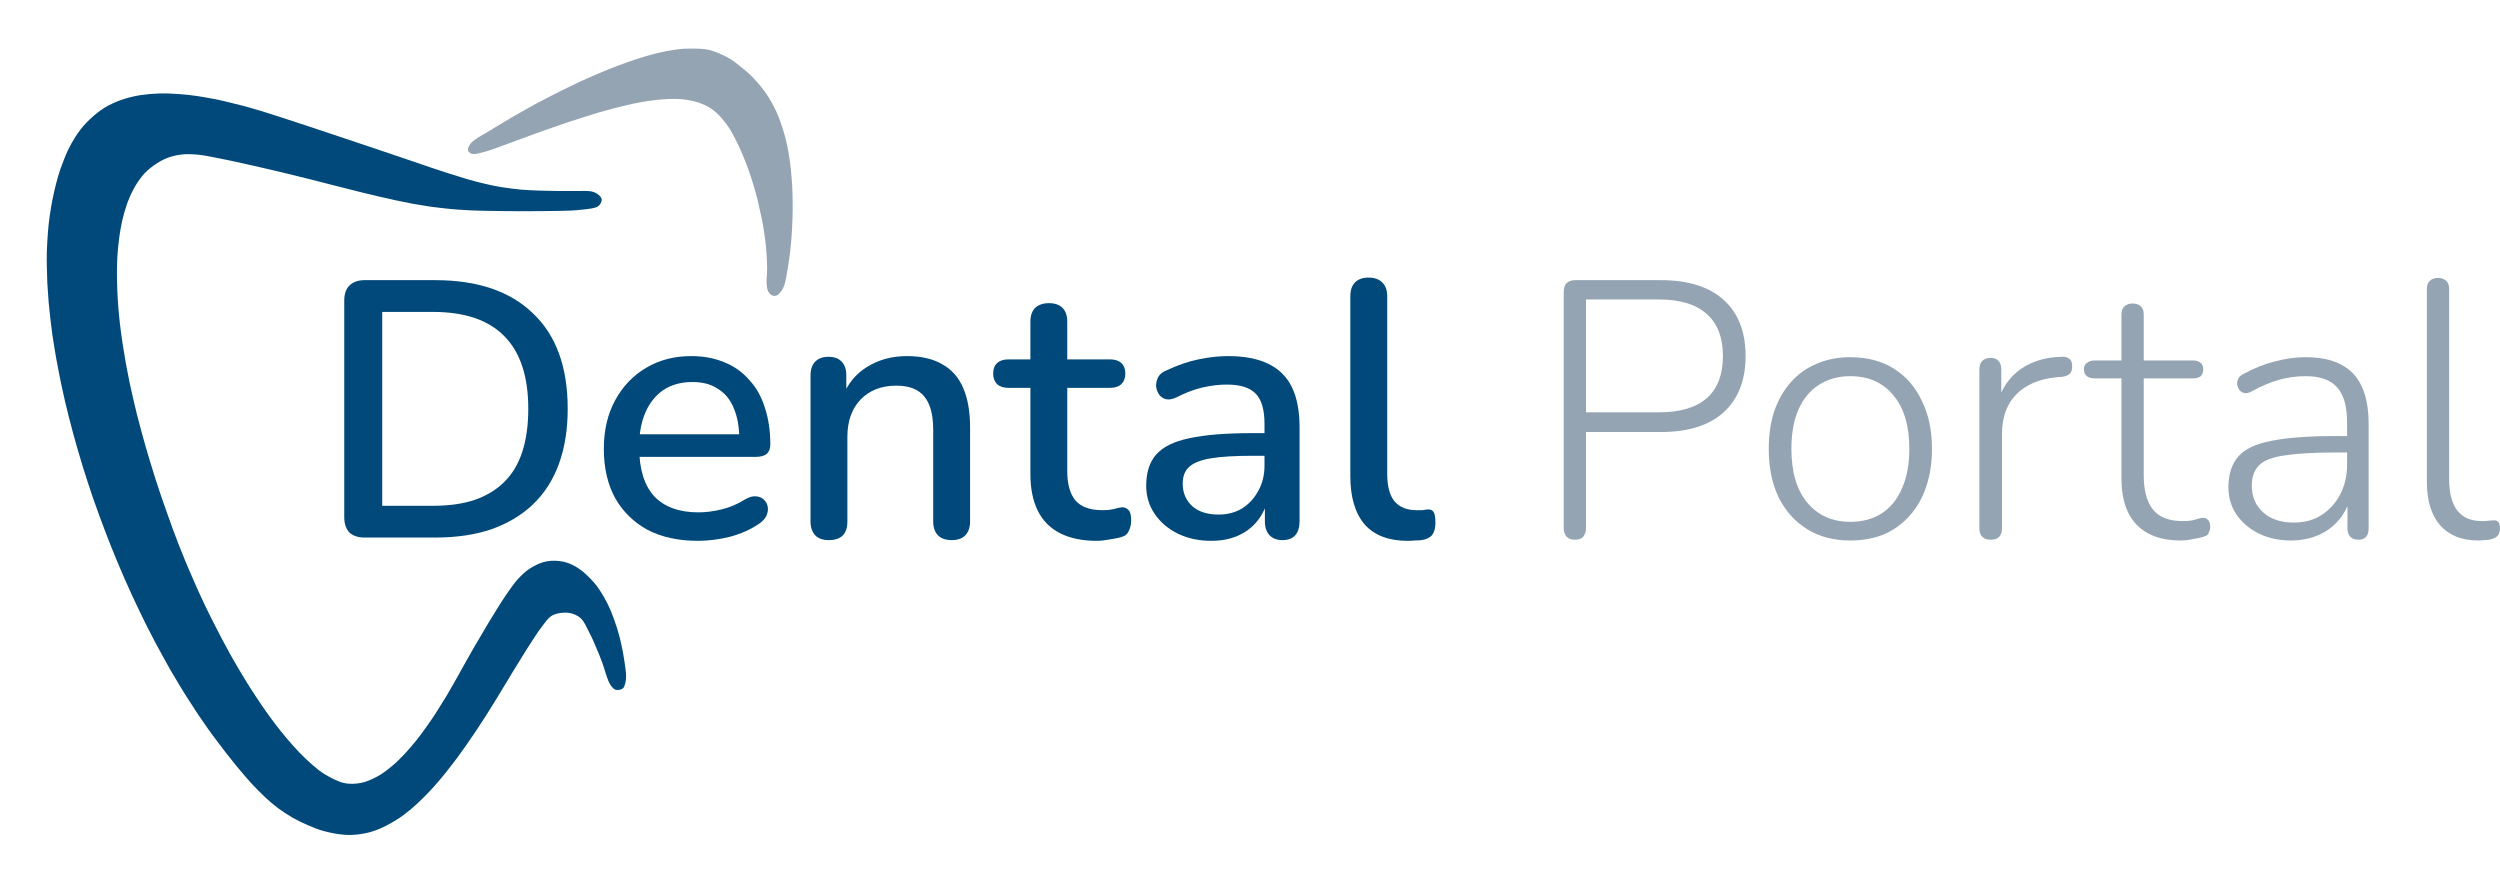
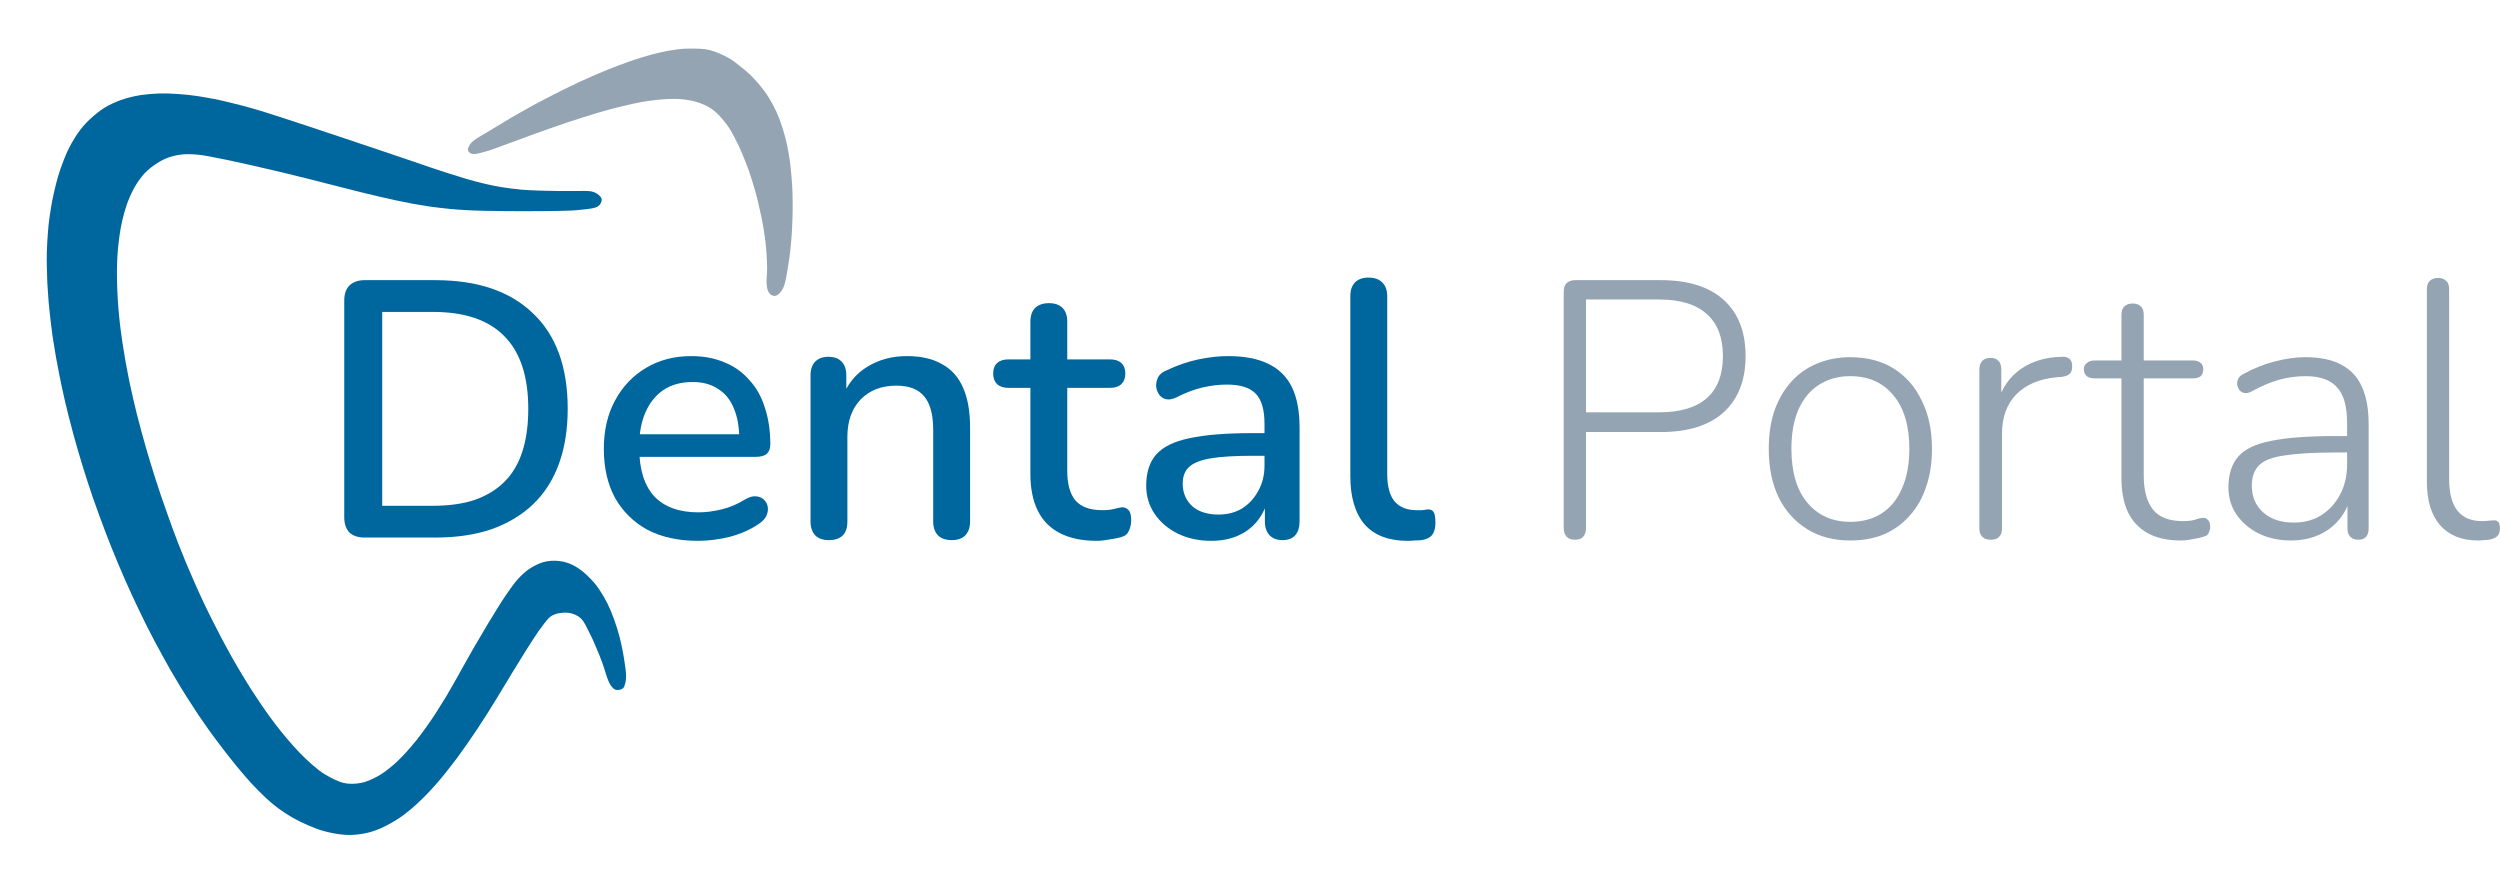
<svg xmlns="http://www.w3.org/2000/svg" width="90.666" height="32" viewBox="0 0 90.666 32" fill="none">
  <g transform="translate(22.8783 6.0974) rotate(2.27) translate(-5.9306 -4.4255)">
    <path id="Vector" d="M9.744 0.576C9.901 0.687 10.045 0.799 10.197 0.941C10.349 1.085 10.526 1.276 10.658 1.439C10.788 1.603 10.886 1.753 10.982 1.916C11.08 2.082 11.162 2.24 11.244 2.431C11.325 2.622 11.412 2.862 11.474 3.061C11.536 3.26 11.579 3.429 11.618 3.617C11.66 3.802 11.691 3.976 11.722 4.181C11.753 4.385 11.781 4.638 11.804 4.845C11.823 5.05 11.832 5.227 11.843 5.418C11.851 5.608 11.86 5.783 11.86 5.99C11.863 6.197 11.86 6.45 11.854 6.658C11.846 6.865 11.838 7.042 11.823 7.23C11.806 7.42 11.792 7.598 11.764 7.802C11.739 8.006 11.705 8.298 11.657 8.459C11.607 8.622 11.536 8.707 11.474 8.772C11.41 8.837 11.345 8.859 11.283 8.848C11.221 8.84 11.145 8.794 11.1 8.72C11.055 8.649 11.03 8.557 11.016 8.412C10.999 8.268 11.024 8.058 11.013 7.854C11.004 7.649 10.979 7.393 10.954 7.186C10.931 6.982 10.9 6.807 10.864 6.619C10.83 6.431 10.793 6.26 10.745 6.058C10.695 5.856 10.63 5.611 10.574 5.412C10.515 5.213 10.461 5.044 10.399 4.865C10.335 4.682 10.276 4.516 10.2 4.325C10.121 4.132 10.02 3.897 9.929 3.709C9.842 3.521 9.761 3.363 9.662 3.197C9.566 3.031 9.479 2.873 9.347 2.712C9.215 2.551 9.04 2.355 8.874 2.232C8.708 2.107 8.534 2.033 8.351 1.971C8.168 1.911 7.968 1.881 7.771 1.862C7.577 1.845 7.394 1.851 7.18 1.867C6.969 1.884 6.707 1.922 6.496 1.96C6.288 1.998 6.111 2.042 5.919 2.088C5.731 2.137 5.556 2.186 5.351 2.246C5.148 2.306 4.898 2.388 4.695 2.453C4.492 2.521 4.324 2.581 4.138 2.649C3.952 2.715 3.783 2.777 3.583 2.854C3.386 2.93 3.142 3.025 2.945 3.102C2.745 3.181 2.579 3.249 2.396 3.322C2.216 3.396 2.05 3.467 1.853 3.548C1.656 3.627 1.414 3.731 1.217 3.81C1.02 3.889 0.834 3.971 0.668 4.025C0.502 4.08 0.327 4.137 0.218 4.142C0.111 4.145 0.052 4.091 0.021 4.05C-0.01 4.006 -0.005 3.949 0.026 3.881C0.057 3.815 0.08 3.75 0.201 3.649C0.322 3.548 0.581 3.39 0.755 3.276C0.93 3.159 1.082 3.061 1.245 2.952C1.408 2.845 1.557 2.747 1.737 2.636C1.917 2.524 2.14 2.388 2.32 2.276C2.503 2.167 2.658 2.077 2.829 1.982C2.998 1.884 3.156 1.796 3.341 1.696C3.527 1.595 3.758 1.472 3.946 1.374C4.138 1.279 4.298 1.197 4.475 1.112C4.65 1.028 4.813 0.952 5.007 0.864C5.202 0.78 5.444 0.676 5.641 0.597C5.838 0.518 6.006 0.453 6.192 0.39C6.378 0.325 6.55 0.265 6.755 0.21C6.96 0.153 7.217 0.093 7.428 0.058C7.636 0.022 7.819 0.009 8.016 0.003C8.213 0.001 8.398 -0.01 8.604 0.031C8.812 0.074 9.06 0.17 9.248 0.26C9.44 0.349 9.586 0.461 9.744 0.576Z" fill="#94A4B3" />
  </g>
  <g transform="translate(1.6952 3.3878)">
-     <path id="Vector" d="M8.321 0.81C8.521 0.874 8.722 0.941 8.923 1.006C9.124 1.073 9.307 1.132 9.526 1.205C9.742 1.278 10.01 1.365 10.226 1.438C10.445 1.51 10.627 1.572 10.828 1.639C11.029 1.707 11.212 1.768 11.428 1.841C11.647 1.914 11.912 2.004 12.131 2.077C12.347 2.15 12.529 2.211 12.73 2.279C12.928 2.346 13.129 2.416 13.33 2.483C13.53 2.551 13.728 2.621 13.929 2.688C14.13 2.755 14.313 2.817 14.532 2.887C14.748 2.957 15.019 3.041 15.238 3.106C15.457 3.167 15.646 3.221 15.852 3.268C16.059 3.316 16.248 3.361 16.476 3.397C16.702 3.434 16.985 3.467 17.213 3.49C17.444 3.51 17.639 3.515 17.852 3.524C18.065 3.532 18.278 3.535 18.491 3.538C18.704 3.538 18.92 3.538 19.13 3.54C19.34 3.543 19.599 3.524 19.757 3.554C19.912 3.588 20.013 3.669 20.07 3.734C20.131 3.796 20.14 3.863 20.113 3.93C20.086 3.997 20.052 4.084 19.903 4.138C19.754 4.188 19.434 4.213 19.215 4.236C18.993 4.255 18.789 4.253 18.576 4.261C18.363 4.267 18.15 4.267 17.937 4.269C17.724 4.272 17.511 4.272 17.298 4.272C17.085 4.272 16.887 4.272 16.656 4.269C16.428 4.267 16.142 4.264 15.91 4.258C15.682 4.253 15.484 4.247 15.271 4.236C15.061 4.224 14.864 4.213 14.635 4.191C14.407 4.168 14.124 4.135 13.896 4.104C13.668 4.07 13.476 4.037 13.266 4C13.059 3.961 12.849 3.919 12.642 3.874C12.435 3.829 12.228 3.781 12.021 3.734C11.814 3.686 11.626 3.639 11.403 3.585C11.178 3.529 10.904 3.459 10.682 3.403C10.46 3.347 10.271 3.299 10.067 3.246C9.86 3.193 9.672 3.145 9.45 3.089C9.227 3.033 8.954 2.966 8.731 2.912C8.506 2.856 8.318 2.811 8.111 2.764C7.904 2.716 7.697 2.668 7.49 2.621C7.283 2.573 7.076 2.528 6.869 2.483C6.662 2.438 6.47 2.396 6.245 2.354C6.02 2.312 5.74 2.248 5.512 2.225C5.287 2.203 5.086 2.192 4.879 2.217C4.672 2.245 4.471 2.29 4.27 2.382C4.066 2.475 3.832 2.635 3.668 2.781C3.503 2.924 3.394 3.081 3.281 3.246C3.171 3.411 3.083 3.591 3.004 3.773C2.925 3.955 2.861 4.143 2.809 4.334C2.755 4.522 2.715 4.701 2.678 4.909C2.639 5.119 2.608 5.38 2.587 5.593C2.566 5.803 2.557 5.982 2.551 6.179C2.545 6.375 2.542 6.554 2.548 6.767C2.551 6.981 2.563 7.241 2.575 7.454C2.587 7.667 2.602 7.847 2.621 8.043C2.639 8.237 2.663 8.433 2.688 8.629C2.712 8.823 2.742 9.019 2.773 9.212C2.803 9.406 2.834 9.585 2.87 9.793C2.91 10.003 2.958 10.261 3.001 10.471C3.047 10.679 3.083 10.855 3.129 11.049C3.171 11.239 3.214 11.416 3.266 11.623C3.321 11.828 3.388 12.083 3.442 12.291C3.497 12.495 3.546 12.672 3.601 12.86C3.655 13.051 3.713 13.241 3.771 13.429C3.829 13.617 3.887 13.808 3.947 13.995C4.008 14.183 4.063 14.354 4.133 14.559C4.2 14.761 4.288 15.01 4.361 15.212C4.431 15.414 4.492 15.585 4.562 15.773C4.629 15.958 4.693 16.129 4.772 16.328C4.851 16.527 4.949 16.774 5.031 16.973C5.113 17.172 5.186 17.337 5.265 17.52C5.344 17.702 5.423 17.884 5.506 18.067C5.591 18.246 5.673 18.428 5.758 18.608C5.846 18.787 5.926 18.95 6.023 19.143C6.12 19.337 6.242 19.572 6.343 19.765C6.443 19.956 6.531 20.116 6.629 20.293C6.726 20.466 6.814 20.626 6.927 20.814C7.036 20.999 7.173 21.229 7.289 21.414C7.405 21.596 7.502 21.753 7.615 21.919C7.724 22.087 7.84 22.252 7.955 22.418C8.071 22.583 8.193 22.746 8.314 22.906C8.436 23.066 8.552 23.211 8.695 23.38C8.835 23.548 9.017 23.75 9.17 23.91C9.322 24.067 9.459 24.198 9.614 24.333C9.769 24.465 9.912 24.594 10.107 24.706C10.299 24.818 10.554 24.958 10.77 25.006C10.983 25.056 11.196 25.042 11.397 25.006C11.601 24.966 11.799 24.874 11.982 24.776C12.164 24.678 12.332 24.552 12.49 24.42C12.651 24.291 12.785 24.159 12.937 23.999C13.089 23.842 13.263 23.635 13.403 23.464C13.54 23.293 13.649 23.144 13.765 22.979C13.884 22.816 13.987 22.662 14.106 22.48C14.224 22.297 14.364 22.07 14.477 21.885C14.59 21.697 14.681 21.54 14.778 21.366C14.879 21.193 14.973 21.016 15.07 20.842C15.168 20.666 15.265 20.492 15.366 20.318C15.463 20.144 15.554 19.984 15.667 19.799C15.776 19.611 15.91 19.381 16.023 19.196C16.136 19.009 16.233 18.852 16.339 18.683C16.446 18.512 16.54 18.355 16.665 18.176C16.79 17.999 16.942 17.772 17.088 17.612C17.237 17.453 17.38 17.318 17.551 17.211C17.724 17.105 17.928 17.007 18.129 16.97C18.33 16.934 18.558 16.942 18.756 16.987C18.957 17.035 19.142 17.124 19.322 17.251C19.504 17.374 19.699 17.573 19.845 17.736C19.988 17.901 20.086 18.061 20.189 18.232C20.29 18.403 20.372 18.568 20.457 18.767C20.539 18.964 20.627 19.213 20.691 19.418C20.755 19.623 20.798 19.796 20.84 19.99C20.883 20.183 20.919 20.377 20.947 20.57C20.974 20.764 21.014 20.996 21.011 21.156C21.008 21.316 20.974 21.453 20.929 21.535C20.883 21.613 20.795 21.627 20.731 21.633C20.667 21.641 20.609 21.633 20.548 21.577C20.487 21.521 20.433 21.453 20.366 21.299C20.299 21.142 20.22 20.845 20.146 20.643C20.073 20.444 20.003 20.273 19.924 20.091C19.848 19.909 19.769 19.724 19.675 19.55C19.584 19.373 19.501 19.16 19.37 19.039C19.243 18.922 19.078 18.854 18.905 18.835C18.731 18.818 18.494 18.846 18.333 18.933C18.171 19.023 18.059 19.21 17.937 19.367C17.815 19.522 17.718 19.684 17.596 19.866C17.478 20.046 17.334 20.273 17.222 20.458C17.106 20.643 17.009 20.8 16.905 20.971C16.802 21.142 16.698 21.313 16.595 21.484C16.492 21.658 16.388 21.829 16.282 22C16.178 22.171 16.081 22.325 15.965 22.51C15.846 22.693 15.7 22.92 15.582 23.099C15.46 23.281 15.357 23.433 15.241 23.598C15.125 23.764 15.019 23.915 14.888 24.092C14.757 24.265 14.593 24.479 14.456 24.65C14.319 24.821 14.2 24.964 14.063 25.115C13.929 25.267 13.789 25.415 13.643 25.558C13.497 25.701 13.348 25.841 13.19 25.973C13.031 26.102 12.882 26.223 12.691 26.34C12.502 26.458 12.255 26.595 12.046 26.68C11.835 26.767 11.644 26.82 11.437 26.853C11.23 26.887 11.029 26.904 10.801 26.887C10.572 26.873 10.293 26.817 10.07 26.758C9.851 26.702 9.672 26.623 9.477 26.542C9.285 26.461 9.097 26.368 8.914 26.265C8.734 26.161 8.558 26.046 8.394 25.925C8.229 25.802 8.083 25.679 7.922 25.527C7.761 25.379 7.572 25.18 7.42 25.02C7.271 24.857 7.152 24.714 7.021 24.56C6.89 24.406 6.772 24.26 6.638 24.089C6.501 23.918 6.336 23.702 6.206 23.528C6.075 23.354 5.962 23.206 5.846 23.04C5.731 22.878 5.615 22.709 5.503 22.544C5.393 22.376 5.28 22.208 5.174 22.039C5.064 21.871 4.967 21.714 4.854 21.529C4.742 21.344 4.605 21.114 4.495 20.926C4.389 20.738 4.301 20.579 4.203 20.402C4.106 20.228 4.018 20.068 3.917 19.875C3.817 19.684 3.695 19.449 3.598 19.255C3.5 19.062 3.424 18.896 3.336 18.717C3.251 18.538 3.165 18.358 3.083 18.179C2.998 17.996 2.916 17.814 2.837 17.632C2.758 17.453 2.685 17.284 2.602 17.085C2.52 16.886 2.417 16.642 2.338 16.443C2.259 16.244 2.192 16.073 2.122 15.888C2.052 15.703 1.988 15.535 1.915 15.333C1.842 15.131 1.75 14.881 1.68 14.68C1.61 14.475 1.552 14.304 1.492 14.116C1.431 13.928 1.373 13.74 1.312 13.55C1.254 13.362 1.196 13.174 1.142 12.983C1.087 12.793 1.035 12.619 0.98 12.414C0.926 12.207 0.859 11.952 0.804 11.744C0.752 11.539 0.71 11.363 0.664 11.172C0.618 10.979 0.579 10.802 0.536 10.595C0.49 10.384 0.442 10.126 0.402 9.919C0.36 9.709 0.329 9.532 0.296 9.336C0.265 9.142 0.235 8.949 0.204 8.755C0.177 8.559 0.153 8.363 0.131 8.169C0.11 7.973 0.089 7.794 0.07 7.583C0.052 7.37 0.034 7.11 0.022 6.896C0.013 6.683 0.007 6.504 0.004 6.308C0 6.111 -0.003 5.932 0.004 5.719C0.013 5.506 0.025 5.245 0.043 5.032C0.058 4.822 0.08 4.642 0.107 4.449C0.134 4.253 0.168 4.059 0.204 3.866C0.244 3.672 0.287 3.479 0.335 3.288C0.384 3.097 0.433 2.924 0.503 2.722C0.576 2.52 0.67 2.27 0.761 2.077C0.853 1.883 0.944 1.721 1.053 1.553C1.163 1.387 1.273 1.233 1.425 1.076C1.577 0.916 1.784 0.734 1.966 0.605C2.146 0.479 2.322 0.389 2.514 0.308C2.706 0.226 2.913 0.165 3.117 0.117C3.324 0.069 3.537 0.039 3.747 0.022C3.957 0.002 4.154 -0.004 4.386 0.002C4.614 0.008 4.9 0.03 5.128 0.053C5.356 0.078 5.551 0.109 5.758 0.145C5.968 0.181 6.16 0.218 6.385 0.268C6.607 0.319 6.881 0.389 7.103 0.445C7.325 0.504 7.514 0.56 7.715 0.619C7.919 0.681 8.12 0.745 8.321 0.81Z" fill="#00497A" />
+     <path id="Vector" d="M8.321 0.81C8.521 0.874 8.722 0.941 8.923 1.006C9.124 1.073 9.307 1.132 9.526 1.205C9.742 1.278 10.01 1.365 10.226 1.438C10.445 1.51 10.627 1.572 10.828 1.639C11.029 1.707 11.212 1.768 11.428 1.841C11.647 1.914 11.912 2.004 12.131 2.077C12.347 2.15 12.529 2.211 12.73 2.279C12.928 2.346 13.129 2.416 13.33 2.483C13.53 2.551 13.728 2.621 13.929 2.688C14.13 2.755 14.313 2.817 14.532 2.887C14.748 2.957 15.019 3.041 15.238 3.106C15.457 3.167 15.646 3.221 15.852 3.268C16.059 3.316 16.248 3.361 16.476 3.397C16.702 3.434 16.985 3.467 17.213 3.49C17.444 3.51 17.639 3.515 17.852 3.524C18.065 3.532 18.278 3.535 18.491 3.538C18.704 3.538 18.92 3.538 19.13 3.54C19.34 3.543 19.599 3.524 19.757 3.554C19.912 3.588 20.013 3.669 20.07 3.734C20.131 3.796 20.14 3.863 20.113 3.93C20.086 3.997 20.052 4.084 19.903 4.138C19.754 4.188 19.434 4.213 19.215 4.236C18.993 4.255 18.789 4.253 18.576 4.261C18.363 4.267 18.15 4.267 17.937 4.269C17.724 4.272 17.511 4.272 17.298 4.272C17.085 4.272 16.887 4.272 16.656 4.269C16.428 4.267 16.142 4.264 15.91 4.258C15.682 4.253 15.484 4.247 15.271 4.236C15.061 4.224 14.864 4.213 14.635 4.191C14.407 4.168 14.124 4.135 13.896 4.104C13.668 4.07 13.476 4.037 13.266 4C13.059 3.961 12.849 3.919 12.642 3.874C12.435 3.829 12.228 3.781 12.021 3.734C11.814 3.686 11.626 3.639 11.403 3.585C11.178 3.529 10.904 3.459 10.682 3.403C10.46 3.347 10.271 3.299 10.067 3.246C9.86 3.193 9.672 3.145 9.45 3.089C9.227 3.033 8.954 2.966 8.731 2.912C8.506 2.856 8.318 2.811 8.111 2.764C7.904 2.716 7.697 2.668 7.49 2.621C7.283 2.573 7.076 2.528 6.869 2.483C6.662 2.438 6.47 2.396 6.245 2.354C6.02 2.312 5.74 2.248 5.512 2.225C5.287 2.203 5.086 2.192 4.879 2.217C4.672 2.245 4.471 2.29 4.27 2.382C4.066 2.475 3.832 2.635 3.668 2.781C3.503 2.924 3.394 3.081 3.281 3.246C3.171 3.411 3.083 3.591 3.004 3.773C2.925 3.955 2.861 4.143 2.809 4.334C2.755 4.522 2.715 4.701 2.678 4.909C2.639 5.119 2.608 5.38 2.587 5.593C2.566 5.803 2.557 5.982 2.551 6.179C2.545 6.375 2.542 6.554 2.548 6.767C2.551 6.981 2.563 7.241 2.575 7.454C2.587 7.667 2.602 7.847 2.621 8.043C2.639 8.237 2.663 8.433 2.688 8.629C2.712 8.823 2.742 9.019 2.773 9.212C2.803 9.406 2.834 9.585 2.87 9.793C2.91 10.003 2.958 10.261 3.001 10.471C3.047 10.679 3.083 10.855 3.129 11.049C3.171 11.239 3.214 11.416 3.266 11.623C3.321 11.828 3.388 12.083 3.442 12.291C3.497 12.495 3.546 12.672 3.601 12.86C3.655 13.051 3.713 13.241 3.771 13.429C3.829 13.617 3.887 13.808 3.947 13.995C4.008 14.183 4.063 14.354 4.133 14.559C4.2 14.761 4.288 15.01 4.361 15.212C4.431 15.414 4.492 15.585 4.562 15.773C4.629 15.958 4.693 16.129 4.772 16.328C4.851 16.527 4.949 16.774 5.031 16.973C5.113 17.172 5.186 17.337 5.265 17.52C5.344 17.702 5.423 17.884 5.506 18.067C5.591 18.246 5.673 18.428 5.758 18.608C5.846 18.787 5.926 18.95 6.023 19.143C6.12 19.337 6.242 19.572 6.343 19.765C6.443 19.956 6.531 20.116 6.629 20.293C6.726 20.466 6.814 20.626 6.927 20.814C7.036 20.999 7.173 21.229 7.289 21.414C7.405 21.596 7.502 21.753 7.615 21.919C7.724 22.087 7.84 22.252 7.955 22.418C8.071 22.583 8.193 22.746 8.314 22.906C8.436 23.066 8.552 23.211 8.695 23.38C8.835 23.548 9.017 23.75 9.17 23.91C9.322 24.067 9.459 24.198 9.614 24.333C9.769 24.465 9.912 24.594 10.107 24.706C10.299 24.818 10.554 24.958 10.77 25.006C10.983 25.056 11.196 25.042 11.397 25.006C11.601 24.966 11.799 24.874 11.982 24.776C12.164 24.678 12.332 24.552 12.49 24.42C12.651 24.291 12.785 24.159 12.937 23.999C13.089 23.842 13.263 23.635 13.403 23.464C13.54 23.293 13.649 23.144 13.765 22.979C13.884 22.816 13.987 22.662 14.106 22.48C14.224 22.297 14.364 22.07 14.477 21.885C14.59 21.697 14.681 21.54 14.778 21.366C14.879 21.193 14.973 21.016 15.07 20.842C15.168 20.666 15.265 20.492 15.366 20.318C15.463 20.144 15.554 19.984 15.667 19.799C15.776 19.611 15.91 19.381 16.023 19.196C16.136 19.009 16.233 18.852 16.339 18.683C16.446 18.512 16.54 18.355 16.665 18.176C16.79 17.999 16.942 17.772 17.088 17.612C17.237 17.453 17.38 17.318 17.551 17.211C17.724 17.105 17.928 17.007 18.129 16.97C18.33 16.934 18.558 16.942 18.756 16.987C18.957 17.035 19.142 17.124 19.322 17.251C19.504 17.374 19.699 17.573 19.845 17.736C19.988 17.901 20.086 18.061 20.189 18.232C20.29 18.403 20.372 18.568 20.457 18.767C20.539 18.964 20.627 19.213 20.691 19.418C20.755 19.623 20.798 19.796 20.84 19.99C20.883 20.183 20.919 20.377 20.947 20.57C20.974 20.764 21.014 20.996 21.011 21.156C21.008 21.316 20.974 21.453 20.929 21.535C20.883 21.613 20.795 21.627 20.731 21.633C20.667 21.641 20.609 21.633 20.548 21.577C20.487 21.521 20.433 21.453 20.366 21.299C20.299 21.142 20.22 20.845 20.146 20.643C20.073 20.444 20.003 20.273 19.924 20.091C19.848 19.909 19.769 19.724 19.675 19.55C19.584 19.373 19.501 19.16 19.37 19.039C19.243 18.922 19.078 18.854 18.905 18.835C18.731 18.818 18.494 18.846 18.333 18.933C18.171 19.023 18.059 19.21 17.937 19.367C17.815 19.522 17.718 19.684 17.596 19.866C17.478 20.046 17.334 20.273 17.222 20.458C17.106 20.643 17.009 20.8 16.905 20.971C16.802 21.142 16.698 21.313 16.595 21.484C16.492 21.658 16.388 21.829 16.282 22C16.178 22.171 16.081 22.325 15.965 22.51C15.846 22.693 15.7 22.92 15.582 23.099C15.46 23.281 15.357 23.433 15.241 23.598C15.125 23.764 15.019 23.915 14.888 24.092C14.757 24.265 14.593 24.479 14.456 24.65C14.319 24.821 14.2 24.964 14.063 25.115C13.929 25.267 13.789 25.415 13.643 25.558C13.497 25.701 13.348 25.841 13.19 25.973C13.031 26.102 12.882 26.223 12.691 26.34C12.502 26.458 12.255 26.595 12.046 26.68C11.835 26.767 11.644 26.82 11.437 26.853C11.23 26.887 11.029 26.904 10.801 26.887C10.572 26.873 10.293 26.817 10.07 26.758C9.851 26.702 9.672 26.623 9.477 26.542C9.285 26.461 9.097 26.368 8.914 26.265C8.734 26.161 8.558 26.046 8.394 25.925C8.229 25.802 8.083 25.679 7.922 25.527C7.761 25.379 7.572 25.18 7.42 25.02C7.271 24.857 7.152 24.714 7.021 24.56C6.89 24.406 6.772 24.26 6.638 24.089C6.501 23.918 6.336 23.702 6.206 23.528C6.075 23.354 5.962 23.206 5.846 23.04C5.731 22.878 5.615 22.709 5.503 22.544C5.393 22.376 5.28 22.208 5.174 22.039C5.064 21.871 4.967 21.714 4.854 21.529C4.742 21.344 4.605 21.114 4.495 20.926C4.389 20.738 4.301 20.579 4.203 20.402C4.106 20.228 4.018 20.068 3.917 19.875C3.817 19.684 3.695 19.449 3.598 19.255C3.5 19.062 3.424 18.896 3.336 18.717C3.251 18.538 3.165 18.358 3.083 18.179C2.998 17.996 2.916 17.814 2.837 17.632C2.758 17.453 2.685 17.284 2.602 17.085C2.52 16.886 2.417 16.642 2.338 16.443C2.259 16.244 2.192 16.073 2.122 15.888C2.052 15.703 1.988 15.535 1.915 15.333C1.842 15.131 1.75 14.881 1.68 14.68C1.61 14.475 1.552 14.304 1.492 14.116C1.431 13.928 1.373 13.74 1.312 13.55C1.254 13.362 1.196 13.174 1.142 12.983C1.087 12.793 1.035 12.619 0.98 12.414C0.926 12.207 0.859 11.952 0.804 11.744C0.752 11.539 0.71 11.363 0.664 11.172C0.618 10.979 0.579 10.802 0.536 10.595C0.49 10.384 0.442 10.126 0.402 9.919C0.36 9.709 0.329 9.532 0.296 9.336C0.265 9.142 0.235 8.949 0.204 8.755C0.177 8.559 0.153 8.363 0.131 8.169C0.11 7.973 0.089 7.794 0.07 7.583C0.052 7.37 0.034 7.11 0.022 6.896C0.013 6.683 0.007 6.504 0.004 6.308C0 6.111 -0.003 5.932 0.004 5.719C0.013 5.506 0.025 5.245 0.043 5.032C0.058 4.822 0.08 4.642 0.107 4.449C0.134 4.253 0.168 4.059 0.204 3.866C0.244 3.672 0.287 3.479 0.335 3.288C0.384 3.097 0.433 2.924 0.503 2.722C0.576 2.52 0.67 2.27 0.761 2.077C0.853 1.883 0.944 1.721 1.053 1.553C1.163 1.387 1.273 1.233 1.425 1.076C1.577 0.916 1.784 0.734 1.966 0.605C2.146 0.479 2.322 0.389 2.514 0.308C2.706 0.226 2.913 0.165 3.117 0.117C3.324 0.069 3.537 0.039 3.747 0.022C3.957 0.002 4.154 -0.004 4.386 0.002C4.614 0.008 4.9 0.03 5.128 0.053C5.356 0.078 5.551 0.109 5.758 0.145C5.968 0.181 6.16 0.218 6.385 0.268C6.607 0.319 6.881 0.389 7.103 0.445C7.325 0.504 7.514 0.56 7.715 0.619C7.919 0.681 8.12 0.745 8.321 0.81Z" fill="#00669E" />
  </g>
  <g transform="translate(12.4847 10.0672)">
    <g id="Dental Portal">
      <path id="Vector" d="M77.383 9.534C76.792 9.534 76.333 9.348 76.006 8.978C75.688 8.607 75.529 8.082 75.529 7.402V0.424C75.529 0.282 75.565 0.181 75.635 0.119C75.706 0.049 75.808 0.013 75.94 0.013C76.064 0.013 76.161 0.049 76.231 0.119C76.302 0.181 76.337 0.282 76.337 0.424V7.309C76.337 7.821 76.439 8.205 76.642 8.461C76.845 8.708 77.14 8.832 77.529 8.832C77.617 8.832 77.692 8.828 77.754 8.819C77.816 8.81 77.877 8.806 77.939 8.806C78.019 8.797 78.076 8.814 78.111 8.858C78.156 8.894 78.178 8.973 78.178 9.097C78.178 9.22 78.147 9.313 78.085 9.375C78.023 9.437 77.922 9.481 77.78 9.507C77.719 9.516 77.652 9.521 77.582 9.521C77.52 9.529 77.454 9.534 77.383 9.534Z" fill="#94A4B3" />
      <path id="Vector_2" d="M70.597 9.534C70.164 9.534 69.776 9.45 69.432 9.282C69.096 9.114 68.827 8.885 68.624 8.594C68.43 8.302 68.332 7.976 68.332 7.614C68.332 7.137 68.452 6.762 68.69 6.488C68.928 6.215 69.33 6.025 69.895 5.919C70.46 5.804 71.237 5.747 72.225 5.747H72.795V6.343H72.239C71.444 6.343 70.822 6.378 70.372 6.449C69.93 6.51 69.621 6.629 69.445 6.806C69.268 6.983 69.18 7.23 69.18 7.548C69.18 7.945 69.317 8.267 69.591 8.514C69.864 8.761 70.235 8.885 70.703 8.885C71.082 8.885 71.413 8.797 71.696 8.62C71.987 8.435 72.217 8.183 72.384 7.865C72.552 7.548 72.636 7.186 72.636 6.78V5.27C72.636 4.679 72.517 4.25 72.278 3.986C72.04 3.712 71.66 3.575 71.14 3.575C70.804 3.575 70.478 3.619 70.16 3.708C69.851 3.796 69.52 3.937 69.167 4.131C69.07 4.184 68.981 4.202 68.902 4.184C68.831 4.167 68.774 4.131 68.73 4.078C68.695 4.025 68.668 3.964 68.65 3.893C68.641 3.813 68.655 3.738 68.69 3.668C68.725 3.597 68.787 3.54 68.875 3.496C69.246 3.293 69.621 3.143 70.001 3.045C70.389 2.94 70.764 2.887 71.126 2.887C71.647 2.887 72.075 2.975 72.411 3.151C72.755 3.328 73.007 3.593 73.166 3.946C73.333 4.299 73.417 4.754 73.417 5.31V9.097C73.417 9.229 73.386 9.331 73.325 9.401C73.263 9.472 73.17 9.507 73.046 9.507C72.923 9.507 72.826 9.472 72.755 9.401C72.684 9.331 72.649 9.229 72.649 9.097V7.879H72.782C72.702 8.223 72.561 8.519 72.358 8.766C72.155 9.013 71.903 9.203 71.603 9.335C71.303 9.468 70.968 9.534 70.597 9.534Z" fill="#94A4B3" />
      <path id="Vector_3" d="M66.599 9.534C66.122 9.534 65.725 9.445 65.407 9.269C65.089 9.092 64.851 8.841 64.692 8.514C64.533 8.179 64.453 7.768 64.453 7.283V3.655H63.474C63.359 3.655 63.266 3.628 63.196 3.575C63.125 3.513 63.09 3.429 63.09 3.324C63.09 3.226 63.125 3.151 63.196 3.098C63.266 3.037 63.359 3.006 63.474 3.006H64.453V1.351C64.453 1.209 64.489 1.108 64.559 1.046C64.63 0.975 64.731 0.94 64.864 0.94C64.987 0.94 65.085 0.975 65.155 1.046C65.226 1.108 65.261 1.209 65.261 1.351V3.006H67.049C67.172 3.006 67.265 3.037 67.327 3.098C67.389 3.151 67.419 3.226 67.419 3.324C67.419 3.429 67.389 3.513 67.327 3.575C67.265 3.628 67.172 3.655 67.049 3.655H65.261V7.177C65.261 7.715 65.371 8.126 65.592 8.408C65.813 8.691 66.179 8.832 66.691 8.832C66.868 8.832 67.013 8.814 67.128 8.779C67.252 8.735 67.353 8.713 67.433 8.713C67.495 8.713 67.547 8.739 67.592 8.792C67.645 8.845 67.671 8.929 67.671 9.044C67.671 9.114 67.653 9.185 67.618 9.256C67.592 9.326 67.539 9.37 67.459 9.388C67.362 9.423 67.23 9.454 67.062 9.481C66.894 9.516 66.74 9.534 66.599 9.534Z" fill="#94A4B3" />
      <path id="Vector_4" d="M59.711 9.507C59.579 9.507 59.477 9.472 59.407 9.401C59.336 9.331 59.3 9.229 59.3 9.097V3.337C59.3 3.196 59.336 3.09 59.407 3.019C59.477 2.948 59.579 2.913 59.711 2.913C59.835 2.913 59.927 2.948 59.989 3.019C60.06 3.09 60.095 3.196 60.095 3.337V4.515H59.963C60.121 3.994 60.404 3.593 60.81 3.31C61.225 3.028 61.719 2.882 62.293 2.873C62.399 2.865 62.487 2.887 62.558 2.94C62.629 2.993 62.664 3.076 62.664 3.191C62.673 3.315 62.646 3.412 62.584 3.482C62.523 3.544 62.421 3.584 62.28 3.602L62.094 3.615C61.468 3.677 60.982 3.884 60.638 4.237C60.294 4.59 60.121 5.067 60.121 5.667V9.097C60.121 9.229 60.086 9.331 60.016 9.401C59.954 9.472 59.852 9.507 59.711 9.507Z" fill="#94A4B3" />
      <path id="Vector_5" d="M54.615 9.534C54.015 9.534 53.494 9.397 53.053 9.123C52.611 8.85 52.267 8.466 52.02 7.971C51.782 7.477 51.662 6.89 51.662 6.21C51.662 5.707 51.728 5.252 51.861 4.846C52.002 4.44 52.201 4.092 52.457 3.8C52.722 3.5 53.035 3.275 53.397 3.125C53.768 2.966 54.174 2.887 54.615 2.887C55.224 2.887 55.749 3.023 56.191 3.297C56.632 3.571 56.972 3.959 57.21 4.462C57.458 4.957 57.581 5.539 57.581 6.21C57.581 6.722 57.511 7.181 57.369 7.587C57.237 7.993 57.038 8.342 56.773 8.633C56.517 8.925 56.209 9.15 55.846 9.309C55.485 9.459 55.074 9.534 54.615 9.534ZM54.615 8.858C55.056 8.858 55.436 8.757 55.754 8.554C56.081 8.342 56.328 8.037 56.495 7.64C56.672 7.243 56.76 6.766 56.76 6.21C56.76 5.372 56.566 4.723 56.178 4.264C55.798 3.805 55.277 3.575 54.615 3.575C54.183 3.575 53.803 3.681 53.476 3.893C53.159 4.096 52.911 4.396 52.735 4.793C52.567 5.182 52.483 5.654 52.483 6.21C52.483 7.058 52.678 7.711 53.066 8.17C53.454 8.629 53.971 8.858 54.615 8.858Z" fill="#94A4B3" />
      <path id="Vector_6" d="M44.624 9.507C44.5 9.507 44.403 9.472 44.332 9.401C44.262 9.322 44.226 9.216 44.226 9.084V0.516C44.226 0.375 44.262 0.269 44.332 0.199C44.412 0.128 44.513 0.093 44.637 0.093H47.749C48.737 0.093 49.496 0.331 50.026 0.808C50.556 1.284 50.821 1.964 50.821 2.847C50.821 3.721 50.556 4.401 50.026 4.886C49.496 5.363 48.737 5.601 47.749 5.601H45.034V9.084C45.034 9.216 44.999 9.322 44.928 9.401C44.866 9.472 44.765 9.507 44.624 9.507ZM45.034 4.886H47.682C48.45 4.886 49.029 4.714 49.417 4.37C49.805 4.025 50 3.518 50 2.847C50 2.176 49.805 1.668 49.417 1.324C49.029 0.971 48.45 0.794 47.682 0.794H45.034V4.886Z" fill="#94A4B3" />
-       <path id="Vector_7" d="M38.566 9.547C37.878 9.547 37.357 9.348 37.004 8.951C36.66 8.545 36.487 7.962 36.487 7.203V0.675C36.487 0.455 36.545 0.287 36.66 0.172C36.774 0.057 36.938 0 37.149 0C37.361 0 37.525 0.057 37.639 0.172C37.763 0.287 37.825 0.455 37.825 0.675V7.124C37.825 7.565 37.913 7.896 38.09 8.117C38.275 8.329 38.54 8.435 38.884 8.435C38.964 8.435 39.034 8.435 39.096 8.435C39.158 8.426 39.219 8.417 39.281 8.408C39.387 8.399 39.462 8.43 39.506 8.501C39.55 8.563 39.573 8.695 39.573 8.898C39.573 9.084 39.533 9.229 39.453 9.335C39.374 9.432 39.246 9.494 39.069 9.521C38.99 9.529 38.906 9.534 38.818 9.534C38.73 9.543 38.646 9.547 38.566 9.547Z" fill="#00497A" />
-       <path id="Vector_8" d="M31.441 9.547C30.991 9.547 30.585 9.459 30.223 9.282C29.87 9.106 29.592 8.867 29.389 8.567C29.186 8.267 29.084 7.927 29.084 7.548C29.084 7.071 29.203 6.696 29.442 6.422C29.689 6.14 30.091 5.941 30.647 5.826C31.212 5.703 31.971 5.641 32.924 5.641H33.547V6.462H32.938C32.302 6.462 31.799 6.493 31.428 6.554C31.057 6.616 30.792 6.722 30.634 6.872C30.483 7.014 30.408 7.212 30.408 7.468C30.408 7.804 30.523 8.077 30.753 8.289C30.982 8.492 31.3 8.594 31.706 8.594C32.033 8.594 32.32 8.519 32.567 8.369C32.814 8.21 33.008 7.998 33.149 7.733C33.299 7.468 33.374 7.164 33.374 6.819V5.297C33.374 4.793 33.269 4.431 33.057 4.211C32.845 3.99 32.496 3.88 32.011 3.88C31.728 3.88 31.432 3.915 31.123 3.986C30.823 4.056 30.51 4.175 30.183 4.343C30.033 4.414 29.905 4.436 29.799 4.409C29.693 4.383 29.61 4.326 29.548 4.237C29.486 4.14 29.451 4.039 29.442 3.933C29.442 3.818 29.468 3.708 29.521 3.602C29.583 3.496 29.684 3.416 29.826 3.363C30.214 3.178 30.598 3.046 30.978 2.966C31.357 2.887 31.715 2.847 32.05 2.847C32.642 2.847 33.127 2.94 33.507 3.125C33.895 3.31 34.182 3.593 34.367 3.972C34.553 4.352 34.646 4.842 34.646 5.442V8.845C34.646 9.057 34.593 9.225 34.487 9.348C34.381 9.463 34.226 9.521 34.023 9.521C33.829 9.521 33.675 9.463 33.56 9.348C33.445 9.225 33.388 9.057 33.388 8.845V7.985H33.507C33.436 8.311 33.304 8.594 33.11 8.832C32.924 9.062 32.69 9.238 32.408 9.362C32.125 9.485 31.803 9.547 31.441 9.547Z" fill="#00497A" />
-       <path id="Vector_9" d="M27.294 9.547C26.764 9.547 26.319 9.454 25.957 9.269C25.595 9.084 25.326 8.81 25.149 8.448C24.972 8.086 24.884 7.645 24.884 7.124V3.999H24.09C23.913 3.999 23.776 3.955 23.679 3.866C23.582 3.769 23.534 3.641 23.534 3.482C23.534 3.315 23.582 3.187 23.679 3.098C23.776 3.01 23.913 2.966 24.09 2.966H24.884V1.602C24.884 1.381 24.942 1.214 25.056 1.099C25.18 0.984 25.348 0.927 25.559 0.927C25.771 0.927 25.935 0.984 26.049 1.099C26.164 1.214 26.221 1.381 26.221 1.602V2.966H27.771C27.947 2.966 28.084 3.01 28.181 3.098C28.278 3.187 28.327 3.315 28.327 3.482C28.327 3.641 28.278 3.769 28.181 3.866C28.084 3.955 27.947 3.999 27.771 3.999H26.221V7.018C26.221 7.486 26.319 7.839 26.513 8.077C26.716 8.316 27.043 8.435 27.493 8.435C27.652 8.435 27.788 8.421 27.903 8.395C28.027 8.36 28.128 8.338 28.208 8.329C28.305 8.329 28.384 8.364 28.446 8.435C28.508 8.497 28.539 8.62 28.539 8.805C28.539 8.938 28.512 9.061 28.459 9.176C28.415 9.291 28.331 9.366 28.208 9.401C28.102 9.437 27.956 9.468 27.771 9.494C27.594 9.529 27.435 9.547 27.294 9.547Z" fill="#00497A" />
-       <path id="Vector_10" d="M17.572 9.521C17.36 9.521 17.197 9.463 17.082 9.348C16.968 9.225 16.91 9.057 16.91 8.845V3.549C16.91 3.328 16.968 3.16 17.082 3.046C17.197 2.931 17.356 2.873 17.559 2.873C17.771 2.873 17.93 2.931 18.036 3.046C18.15 3.16 18.208 3.328 18.208 3.549V4.582L18.062 4.343C18.256 3.849 18.561 3.478 18.976 3.231C19.391 2.975 19.867 2.847 20.406 2.847C20.918 2.847 21.341 2.944 21.677 3.138C22.021 3.324 22.277 3.61 22.445 3.999C22.613 4.378 22.697 4.86 22.697 5.442V8.845C22.697 9.057 22.639 9.225 22.524 9.348C22.41 9.463 22.246 9.521 22.035 9.521C21.814 9.521 21.646 9.463 21.531 9.348C21.417 9.225 21.359 9.057 21.359 8.845V5.522C21.359 4.966 21.249 4.559 21.028 4.303C20.816 4.047 20.481 3.919 20.022 3.919C19.483 3.919 19.051 4.087 18.724 4.423C18.406 4.758 18.247 5.208 18.247 5.773V8.845C18.247 9.295 18.022 9.521 17.572 9.521Z" fill="#00497A" />
-       <path id="Vector_11" d="M12.83 9.547C12.124 9.547 11.515 9.415 11.003 9.15C10.5 8.876 10.107 8.492 9.825 7.998C9.551 7.495 9.414 6.899 9.414 6.21C9.414 5.539 9.551 4.952 9.825 4.449C10.098 3.946 10.473 3.553 10.95 3.271C11.427 2.988 11.97 2.847 12.579 2.847C13.029 2.847 13.431 2.922 13.784 3.072C14.137 3.213 14.437 3.425 14.684 3.708C14.94 3.981 15.13 4.317 15.253 4.714C15.386 5.111 15.452 5.557 15.452 6.051C15.452 6.201 15.408 6.316 15.32 6.396C15.231 6.466 15.099 6.502 14.922 6.502H10.473V5.681H14.552L14.327 5.866C14.327 5.425 14.26 5.049 14.128 4.74C14.004 4.431 13.815 4.198 13.559 4.039C13.311 3.871 13.002 3.787 12.632 3.787C12.217 3.787 11.864 3.884 11.572 4.078C11.29 4.273 11.074 4.542 10.924 4.886C10.774 5.23 10.698 5.632 10.698 6.091V6.17C10.698 6.947 10.879 7.534 11.241 7.932C11.612 8.32 12.146 8.514 12.844 8.514C13.108 8.514 13.386 8.479 13.678 8.408C13.978 8.338 14.26 8.218 14.525 8.051C14.675 7.962 14.808 7.923 14.922 7.932C15.046 7.94 15.143 7.98 15.214 8.051C15.293 8.121 15.342 8.21 15.359 8.316C15.377 8.422 15.359 8.532 15.306 8.647C15.253 8.753 15.161 8.85 15.028 8.938C14.728 9.141 14.38 9.295 13.982 9.401C13.585 9.498 13.201 9.547 12.83 9.547Z" fill="#00497A" />
-       <path id="Vector_12" d="M0.742 9.428C0.503 9.428 0.318 9.366 0.185 9.242C0.062 9.11 0 8.925 0 8.686V0.834C0 0.596 0.062 0.415 0.185 0.291C0.318 0.159 0.503 0.093 0.742 0.093H3.297C4.833 0.093 6.016 0.494 6.846 1.298C7.684 2.092 8.104 3.244 8.104 4.754C8.104 5.504 7.998 6.17 7.786 6.753C7.574 7.336 7.261 7.826 6.846 8.223C6.44 8.611 5.941 8.911 5.349 9.123C4.758 9.326 4.074 9.428 3.297 9.428H0.742ZM1.377 8.276H3.218C3.8 8.276 4.303 8.205 4.727 8.064C5.16 7.914 5.522 7.693 5.813 7.402C6.104 7.111 6.321 6.744 6.462 6.303C6.603 5.862 6.674 5.345 6.674 4.754C6.674 3.58 6.382 2.701 5.8 2.119C5.226 1.536 4.365 1.245 3.218 1.245H1.377V8.276Z" fill="#00497A" />
+       <path id="Vector_7" d="M38.566 9.547C37.878 9.547 37.357 9.348 37.004 8.951C36.66 8.545 36.487 7.962 36.487 7.203V0.675C36.487 0.455 36.545 0.287 36.66 0.172C36.774 0.057 36.938 0 37.149 0C37.361 0 37.525 0.057 37.639 0.172C37.763 0.287 37.825 0.455 37.825 0.675V7.124C37.825 7.565 37.913 7.896 38.09 8.117C38.275 8.329 38.54 8.435 38.884 8.435C38.964 8.435 39.034 8.435 39.096 8.435C39.158 8.426 39.219 8.417 39.281 8.408C39.387 8.399 39.462 8.43 39.506 8.501C39.55 8.563 39.573 8.695 39.573 8.898C39.573 9.084 39.533 9.229 39.453 9.335C39.374 9.432 39.246 9.494 39.069 9.521C38.99 9.529 38.906 9.534 38.818 9.534C38.73 9.543 38.646 9.547 38.566 9.547Z" fill="#00669E" />
+       <path id="Vector_8" d="M31.441 9.547C30.991 9.547 30.585 9.459 30.223 9.282C29.87 9.106 29.592 8.867 29.389 8.567C29.186 8.267 29.084 7.927 29.084 7.548C29.084 7.071 29.203 6.696 29.442 6.422C29.689 6.14 30.091 5.941 30.647 5.826C31.212 5.703 31.971 5.641 32.924 5.641H33.547V6.462H32.938C32.302 6.462 31.799 6.493 31.428 6.554C31.057 6.616 30.792 6.722 30.634 6.872C30.483 7.014 30.408 7.212 30.408 7.468C30.408 7.804 30.523 8.077 30.753 8.289C30.982 8.492 31.3 8.594 31.706 8.594C32.033 8.594 32.32 8.519 32.567 8.369C32.814 8.21 33.008 7.998 33.149 7.733C33.299 7.468 33.374 7.164 33.374 6.819V5.297C33.374 4.793 33.269 4.431 33.057 4.211C32.845 3.99 32.496 3.88 32.011 3.88C31.728 3.88 31.432 3.915 31.123 3.986C30.823 4.056 30.51 4.175 30.183 4.343C30.033 4.414 29.905 4.436 29.799 4.409C29.693 4.383 29.61 4.326 29.548 4.237C29.486 4.14 29.451 4.039 29.442 3.933C29.442 3.818 29.468 3.708 29.521 3.602C29.583 3.496 29.684 3.416 29.826 3.363C30.214 3.178 30.598 3.046 30.978 2.966C31.357 2.887 31.715 2.847 32.05 2.847C32.642 2.847 33.127 2.94 33.507 3.125C33.895 3.31 34.182 3.593 34.367 3.972C34.553 4.352 34.646 4.842 34.646 5.442V8.845C34.646 9.057 34.593 9.225 34.487 9.348C34.381 9.463 34.226 9.521 34.023 9.521C33.829 9.521 33.675 9.463 33.56 9.348C33.445 9.225 33.388 9.057 33.388 8.845V7.985H33.507C33.436 8.311 33.304 8.594 33.11 8.832C32.924 9.062 32.69 9.238 32.408 9.362C32.125 9.485 31.803 9.547 31.441 9.547Z" fill="#00669E" />
+       <path id="Vector_9" d="M27.294 9.547C26.764 9.547 26.319 9.454 25.957 9.269C25.595 9.084 25.326 8.81 25.149 8.448C24.972 8.086 24.884 7.645 24.884 7.124V3.999H24.09C23.913 3.999 23.776 3.955 23.679 3.866C23.582 3.769 23.534 3.641 23.534 3.482C23.534 3.315 23.582 3.187 23.679 3.098C23.776 3.01 23.913 2.966 24.09 2.966H24.884V1.602C24.884 1.381 24.942 1.214 25.056 1.099C25.18 0.984 25.348 0.927 25.559 0.927C25.771 0.927 25.935 0.984 26.049 1.099C26.164 1.214 26.221 1.381 26.221 1.602V2.966H27.771C27.947 2.966 28.084 3.01 28.181 3.098C28.278 3.187 28.327 3.315 28.327 3.482C28.327 3.641 28.278 3.769 28.181 3.866C28.084 3.955 27.947 3.999 27.771 3.999H26.221V7.018C26.221 7.486 26.319 7.839 26.513 8.077C26.716 8.316 27.043 8.435 27.493 8.435C27.652 8.435 27.788 8.421 27.903 8.395C28.027 8.36 28.128 8.338 28.208 8.329C28.305 8.329 28.384 8.364 28.446 8.435C28.508 8.497 28.539 8.62 28.539 8.805C28.539 8.938 28.512 9.061 28.459 9.176C28.415 9.291 28.331 9.366 28.208 9.401C28.102 9.437 27.956 9.468 27.771 9.494C27.594 9.529 27.435 9.547 27.294 9.547Z" fill="#00669E" />
+       <path id="Vector_10" d="M17.572 9.521C17.36 9.521 17.197 9.463 17.082 9.348C16.968 9.225 16.91 9.057 16.91 8.845V3.549C16.91 3.328 16.968 3.16 17.082 3.046C17.197 2.931 17.356 2.873 17.559 2.873C17.771 2.873 17.93 2.931 18.036 3.046C18.15 3.16 18.208 3.328 18.208 3.549V4.582L18.062 4.343C18.256 3.849 18.561 3.478 18.976 3.231C19.391 2.975 19.867 2.847 20.406 2.847C20.918 2.847 21.341 2.944 21.677 3.138C22.021 3.324 22.277 3.61 22.445 3.999C22.613 4.378 22.697 4.86 22.697 5.442V8.845C22.697 9.057 22.639 9.225 22.524 9.348C22.41 9.463 22.246 9.521 22.035 9.521C21.814 9.521 21.646 9.463 21.531 9.348C21.417 9.225 21.359 9.057 21.359 8.845V5.522C21.359 4.966 21.249 4.559 21.028 4.303C20.816 4.047 20.481 3.919 20.022 3.919C19.483 3.919 19.051 4.087 18.724 4.423C18.406 4.758 18.247 5.208 18.247 5.773V8.845C18.247 9.295 18.022 9.521 17.572 9.521Z" fill="#00669E" />
+       <path id="Vector_11" d="M12.83 9.547C12.124 9.547 11.515 9.415 11.003 9.15C10.5 8.876 10.107 8.492 9.825 7.998C9.551 7.495 9.414 6.899 9.414 6.21C9.414 5.539 9.551 4.952 9.825 4.449C10.098 3.946 10.473 3.553 10.95 3.271C11.427 2.988 11.97 2.847 12.579 2.847C13.029 2.847 13.431 2.922 13.784 3.072C14.137 3.213 14.437 3.425 14.684 3.708C14.94 3.981 15.13 4.317 15.253 4.714C15.386 5.111 15.452 5.557 15.452 6.051C15.452 6.201 15.408 6.316 15.32 6.396C15.231 6.466 15.099 6.502 14.922 6.502H10.473V5.681H14.552L14.327 5.866C14.327 5.425 14.26 5.049 14.128 4.74C14.004 4.431 13.815 4.198 13.559 4.039C13.311 3.871 13.002 3.787 12.632 3.787C12.217 3.787 11.864 3.884 11.572 4.078C11.29 4.273 11.074 4.542 10.924 4.886C10.774 5.23 10.698 5.632 10.698 6.091V6.17C10.698 6.947 10.879 7.534 11.241 7.932C11.612 8.32 12.146 8.514 12.844 8.514C13.108 8.514 13.386 8.479 13.678 8.408C13.978 8.338 14.26 8.218 14.525 8.051C14.675 7.962 14.808 7.923 14.922 7.932C15.046 7.94 15.143 7.98 15.214 8.051C15.293 8.121 15.342 8.21 15.359 8.316C15.377 8.422 15.359 8.532 15.306 8.647C15.253 8.753 15.161 8.85 15.028 8.938C14.728 9.141 14.38 9.295 13.982 9.401C13.585 9.498 13.201 9.547 12.83 9.547Z" fill="#00669E" />
+       <path id="Vector_12" d="M0.742 9.428C0.503 9.428 0.318 9.366 0.185 9.242C0.062 9.11 0 8.925 0 8.686V0.834C0 0.596 0.062 0.415 0.185 0.291C0.318 0.159 0.503 0.093 0.742 0.093H3.297C4.833 0.093 6.016 0.494 6.846 1.298C7.684 2.092 8.104 3.244 8.104 4.754C8.104 5.504 7.998 6.17 7.786 6.753C7.574 7.336 7.261 7.826 6.846 8.223C6.44 8.611 5.941 8.911 5.349 9.123C4.758 9.326 4.074 9.428 3.297 9.428H0.742ZM1.377 8.276H3.218C3.8 8.276 4.303 8.205 4.727 8.064C5.16 7.914 5.522 7.693 5.813 7.402C6.104 7.111 6.321 6.744 6.462 6.303C6.603 5.862 6.674 5.345 6.674 4.754C6.674 3.58 6.382 2.701 5.8 2.119C5.226 1.536 4.365 1.245 3.218 1.245H1.377V8.276Z" fill="#00669E" />
    </g>
  </g>
</svg>
